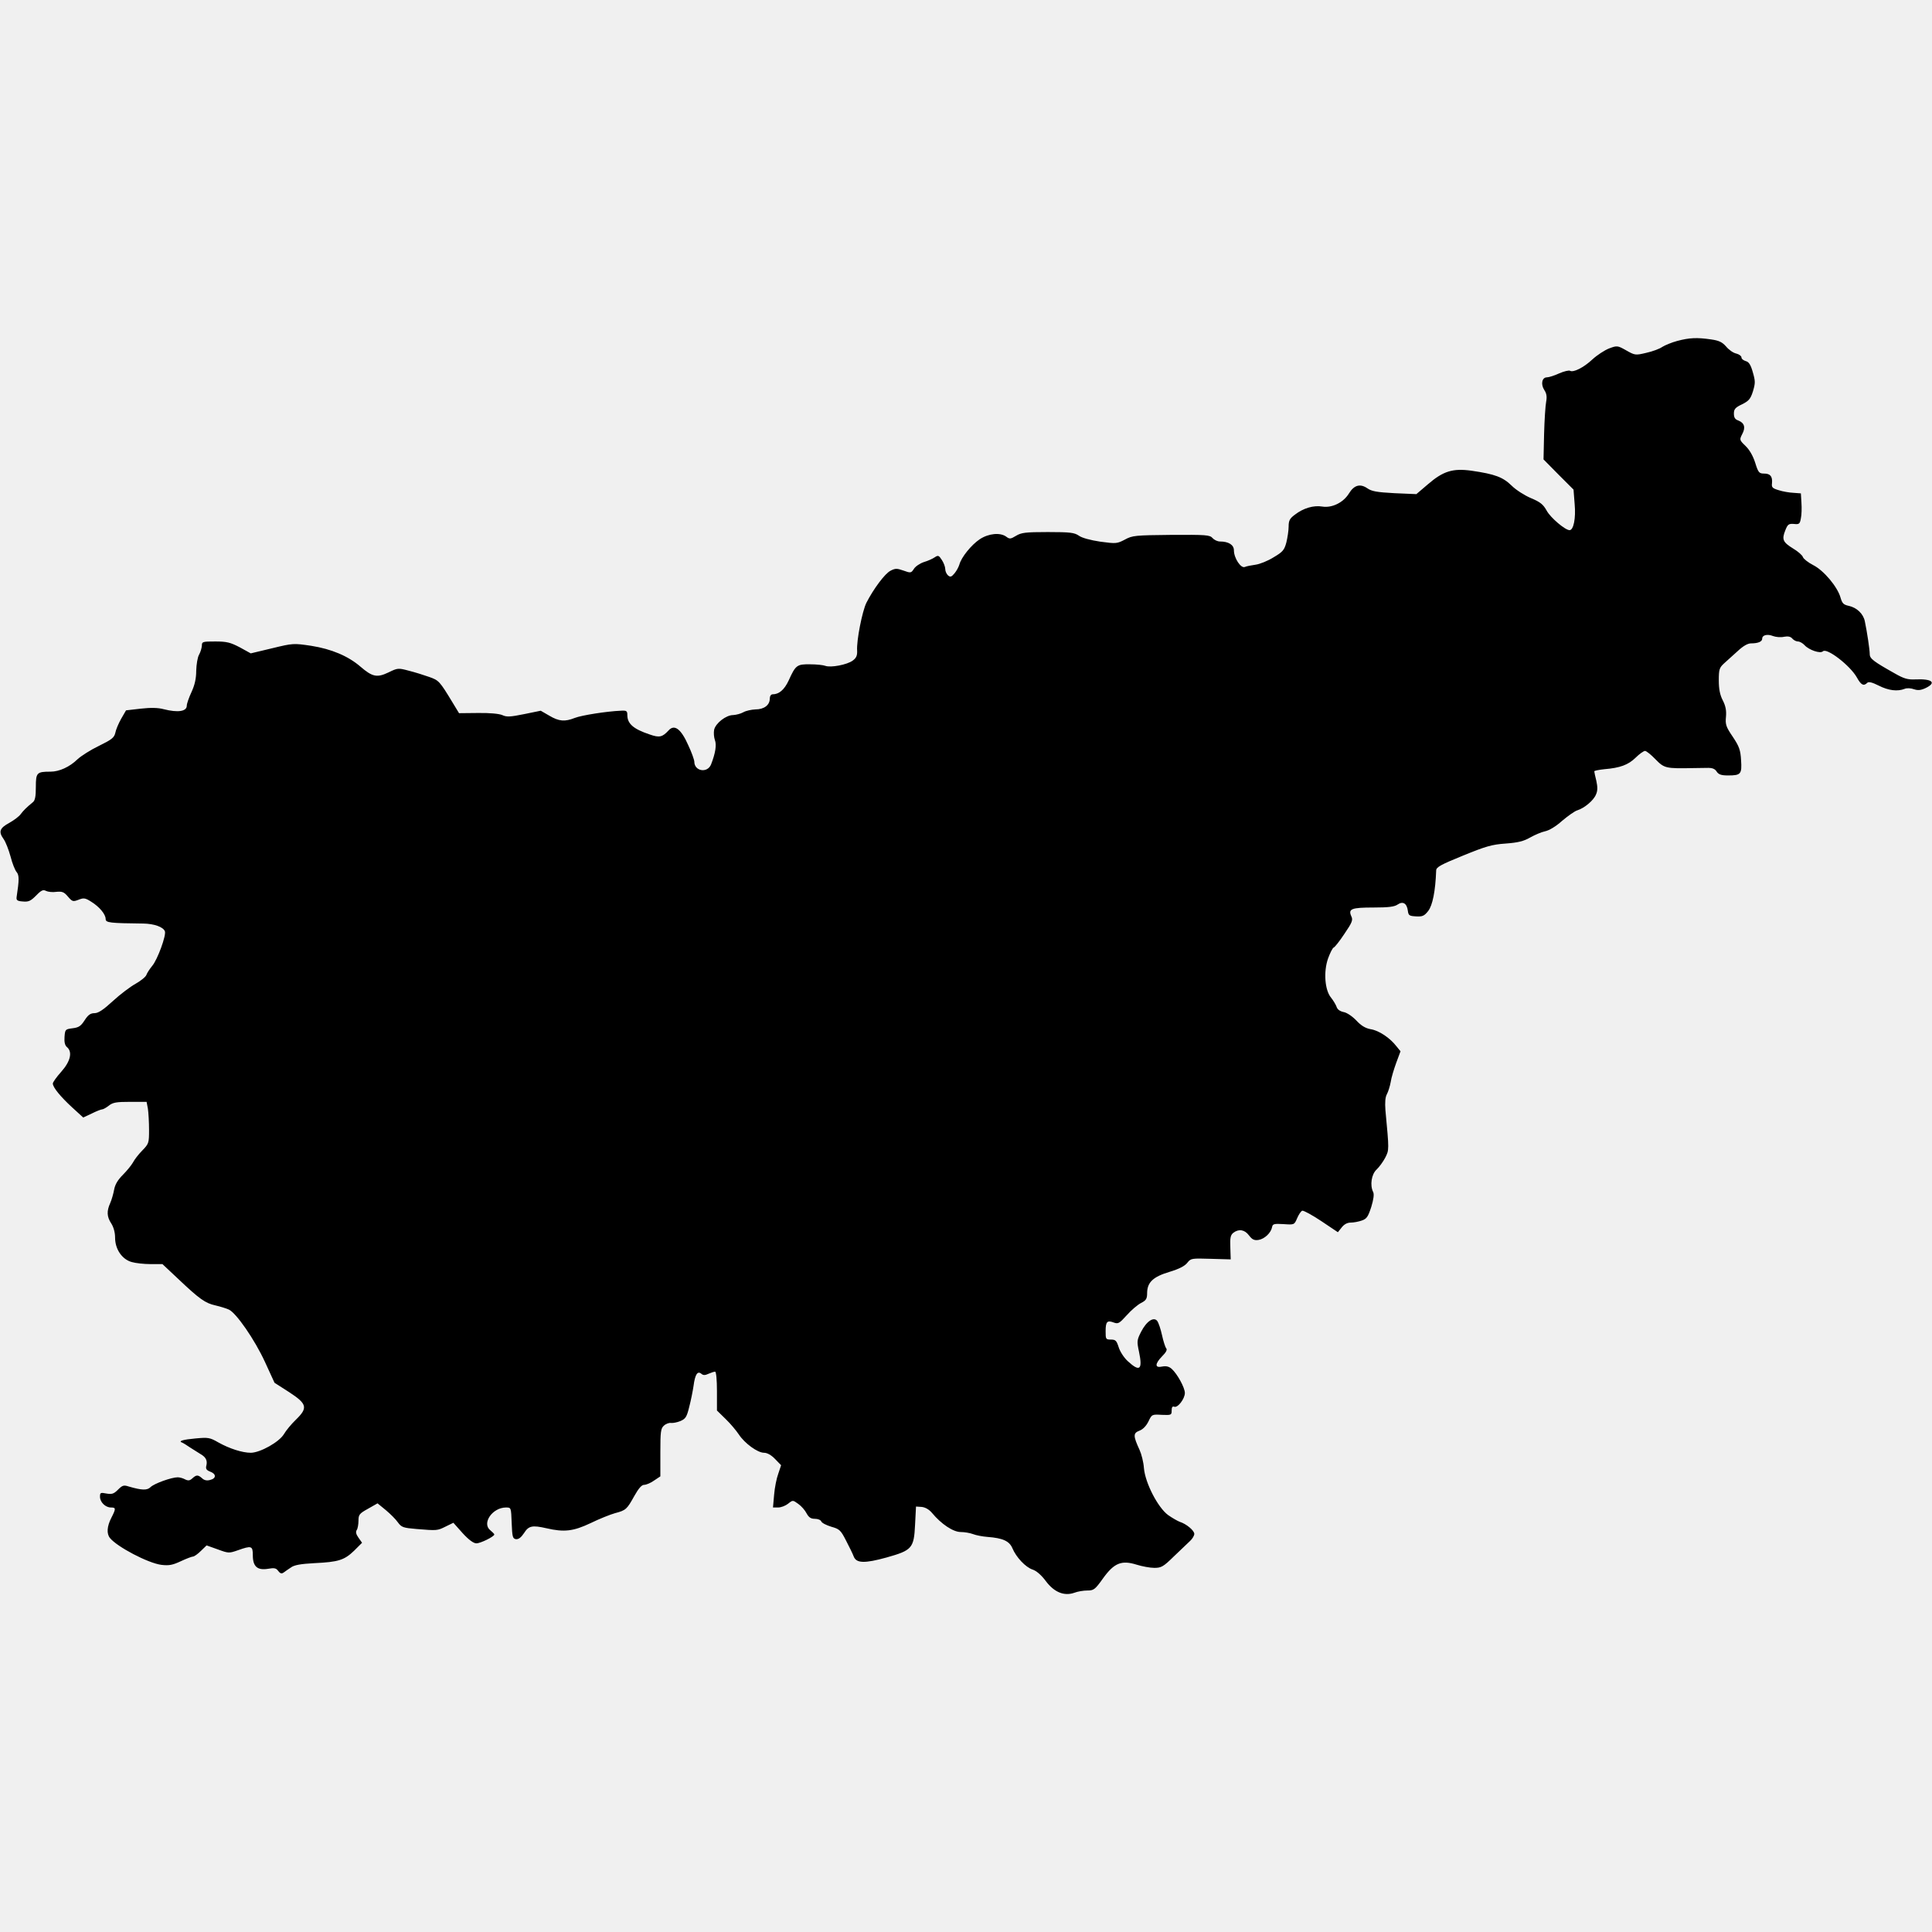
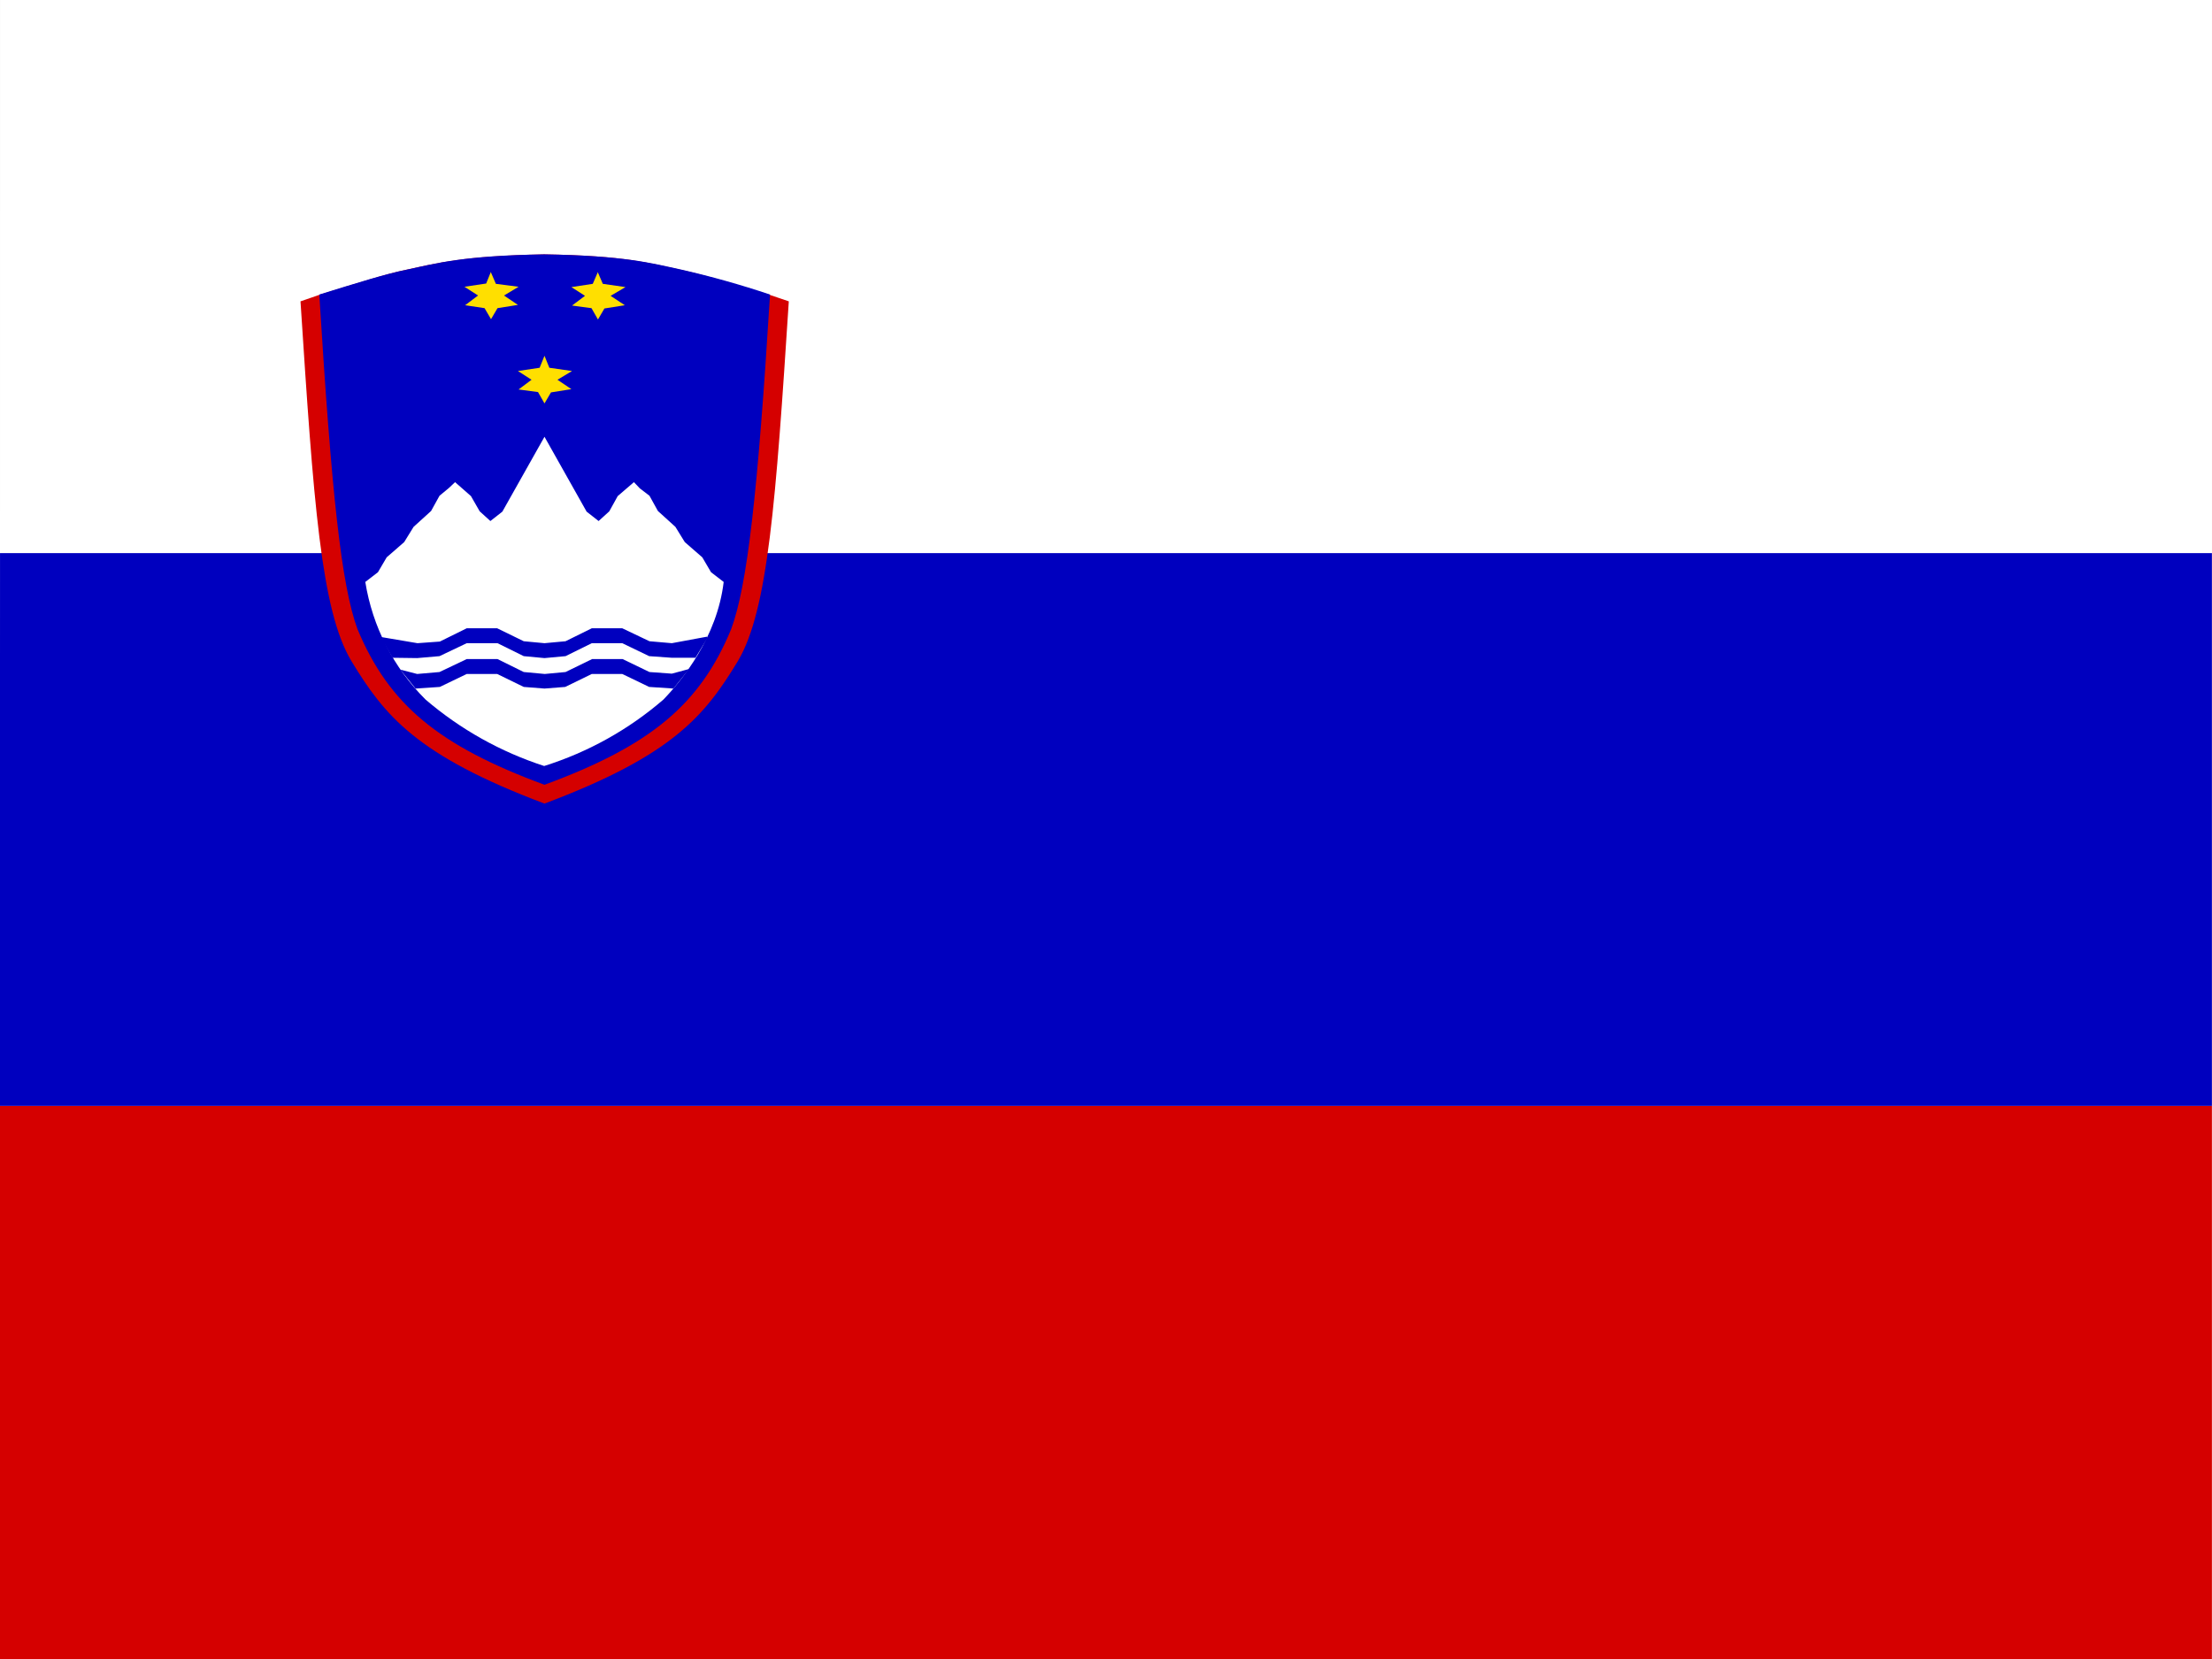
- <svg xmlns="http://www.w3.org/2000/svg" version="1.0" width="1024pt" height="1024pt" viewBox="0 0 1024 1024" preserveAspectRatio="xMidYMid meet">
-   <g transform="translate(0,1024) scale(0.1,-0.1)" fill="#000000" stroke="none">
-     <path d="M8890 8433 c-30 -8 -66 -23 -80 -32 -14 -10 -52 -24 -84 -31 -58 -14 -61 -13 -107 13 -46 26 -48 26 -91 10 -23 -9 -63 -35 -88 -58 -47 -44 -102 -71 -119 -60 -6 3 -32 -3 -57 -14 -26 -12 -55 -21 -65 -21 -26 0 -34 -36 -14 -67 12 -18 15 -35 10 -62 -4 -20 -9 -97 -11 -171 l-3 -135 79 -80 80 -80 6 -77 c7 -75 -6 -138 -27 -138 -23 0 -101 66 -121 103 -19 34 -34 46 -84 67 -33 14 -79 43 -102 66 -46 45 -88 61 -212 79 -100 14 -151 -2 -232 -72 l-61 -52 -116 5 c-94 5 -121 10 -144 26 -38 26 -70 17 -97 -27 -30 -49 -90 -78 -141 -70 -46 8 -101 -8 -146 -43 -27 -20 -33 -31 -33 -63 0 -21 -6 -59 -12 -84 -11 -41 -19 -50 -68 -79 -30 -19 -73 -36 -95 -39 -22 -3 -48 -8 -57 -12 -21 -9 -58 47 -58 88 0 29 -28 47 -74 47 -13 0 -30 8 -39 18 -15 17 -35 18 -219 17 -191 -2 -206 -3 -246 -25 -42 -22 -47 -22 -130 -11 -53 8 -98 20 -114 32 -24 16 -45 19 -164 19 -119 0 -141 -3 -169 -20 -28 -17 -34 -18 -51 -5 -32 24 -94 18 -141 -13 -45 -30 -98 -96 -108 -134 -4 -13 -15 -34 -26 -47 -16 -19 -22 -21 -34 -11 -8 7 -15 22 -15 34 0 11 -8 33 -18 48 -16 25 -20 26 -38 14 -10 -7 -36 -19 -57 -25 -21 -7 -45 -23 -53 -36 -15 -23 -17 -23 -56 -9 -34 12 -43 12 -68 -1 -30 -15 -90 -96 -128 -170 -22 -45 -53 -201 -49 -254 1 -25 -4 -38 -23 -52 -29 -22 -117 -39 -146 -28 -10 4 -46 8 -80 8 -70 1 -77 -4 -114 -86 -23 -49 -51 -73 -85 -73 -9 0 -15 -10 -15 -23 0 -34 -30 -57 -76 -57 -21 -1 -50 -7 -64 -15 -14 -8 -38 -14 -54 -15 -38 0 -93 -43 -101 -78 -3 -16 -1 -40 4 -54 10 -26 3 -70 -20 -129 -19 -49 -89 -37 -89 14 0 9 -14 49 -32 87 -38 86 -73 113 -104 79 -33 -36 -49 -40 -100 -22 -87 29 -119 57 -119 103 0 22 -4 25 -35 23 -74 -3 -207 -24 -243 -38 -53 -21 -84 -19 -136 12 l-45 26 -88 -18 c-74 -15 -93 -16 -116 -5 -17 7 -66 12 -128 11 l-101 -1 -34 56 c-69 114 -73 118 -124 136 -28 10 -76 25 -108 33 -56 15 -59 15 -108 -9 -61 -29 -85 -24 -149 31 -65 56 -153 93 -260 110 -94 14 -97 14 -208 -13 l-113 -27 -58 32 c-50 26 -69 31 -130 31 -67 0 -71 -1 -71 -22 -1 -13 -7 -34 -15 -48 -8 -14 -14 -52 -15 -85 0 -42 -8 -76 -25 -113 -14 -30 -25 -62 -25 -72 0 -31 -47 -38 -122 -19 -29 8 -69 9 -122 3 l-78 -9 -26 -45 c-14 -25 -28 -58 -31 -75 -6 -25 -19 -35 -86 -68 -44 -21 -96 -54 -115 -72 -41 -40 -96 -65 -142 -65 -73 0 -78 -5 -78 -81 0 -50 -4 -72 -16 -81 -33 -27 -51 -45 -65 -64 -8 -11 -34 -31 -59 -45 -52 -28 -59 -47 -31 -86 11 -15 27 -57 37 -93 9 -36 24 -73 32 -82 14 -16 14 -42 0 -133 -2 -16 3 -21 33 -23 31 -3 42 3 71 32 27 28 37 32 52 24 10 -5 34 -8 54 -5 31 3 41 0 62 -25 23 -27 27 -28 56 -17 27 11 36 10 67 -10 44 -27 77 -67 77 -92 0 -20 23 -22 200 -24 57 -1 105 -18 114 -41 8 -21 -39 -150 -67 -183 -14 -17 -28 -39 -31 -48 -3 -10 -29 -31 -57 -47 -29 -16 -83 -57 -121 -92 -50 -46 -77 -64 -97 -64 -21 0 -34 -9 -52 -37 -20 -31 -31 -39 -64 -43 -39 -5 -40 -6 -43 -46 -2 -27 2 -45 13 -54 30 -25 19 -75 -30 -130 -25 -28 -45 -56 -45 -63 0 -20 40 -69 103 -127 l58 -53 45 21 c24 12 49 22 55 22 6 0 22 9 36 20 21 17 41 20 113 20 l87 0 7 -37 c3 -21 6 -71 6 -111 0 -70 -1 -74 -36 -110 -20 -20 -42 -49 -49 -63 -8 -14 -31 -43 -53 -65 -28 -28 -42 -52 -47 -79 -4 -22 -13 -54 -21 -72 -19 -42 -18 -72 6 -108 12 -19 20 -47 20 -75 0 -61 37 -115 88 -129 20 -6 65 -11 100 -11 l63 0 83 -78 c114 -108 144 -129 198 -141 26 -6 58 -16 71 -22 39 -18 137 -159 192 -279 l50 -109 78 -50 c95 -62 100 -83 35 -146 -24 -23 -52 -57 -63 -76 -25 -42 -125 -98 -175 -99 -46 0 -114 22 -173 55 -45 26 -54 27 -120 21 -67 -6 -94 -14 -72 -22 6 -2 25 -14 44 -27 19 -12 43 -27 54 -34 28 -16 37 -34 31 -60 -5 -18 0 -25 20 -33 33 -12 33 -36 0 -44 -17 -5 -32 -2 -43 9 -22 19 -30 19 -52 -1 -13 -12 -22 -13 -38 -5 -11 6 -28 11 -39 11 -33 0 -125 -33 -144 -52 -18 -18 -46 -17 -115 3 -27 9 -34 7 -58 -17 -22 -22 -32 -25 -61 -20 -31 6 -34 5 -34 -17 0 -29 29 -57 58 -57 27 0 27 -6 2 -55 -23 -45 -26 -84 -7 -107 38 -47 202 -133 272 -142 41 -5 60 -1 103 19 30 14 59 25 65 25 6 0 25 13 42 30 l30 29 59 -21 c57 -21 60 -21 106 -5 73 26 80 24 80 -26 0 -60 24 -81 80 -72 34 6 44 4 55 -12 10 -13 18 -15 28 -8 8 6 25 18 39 27 17 13 51 19 124 23 128 6 159 16 211 66 l42 42 -19 27 c-13 18 -16 31 -9 41 5 7 9 30 9 49 0 32 5 38 50 63 l51 29 44 -36 c24 -20 53 -49 64 -65 19 -26 28 -29 98 -35 110 -9 111 -9 155 13 l41 20 49 -55 c33 -36 58 -54 73 -54 22 0 95 36 95 47 0 3 -10 13 -21 22 -47 37 11 121 83 121 27 0 27 0 30 -82 3 -74 5 -83 23 -86 14 -1 27 9 43 33 24 38 43 42 118 25 94 -22 143 -16 234 27 47 23 105 46 130 53 58 15 63 21 102 91 23 41 39 59 52 59 11 0 35 10 53 23 l33 22 0 126 c0 111 2 128 19 143 11 10 28 16 38 14 10 -1 32 3 49 10 28 12 34 22 47 75 9 34 19 85 23 112 8 61 21 80 41 64 10 -9 20 -9 39 0 14 6 29 11 34 11 6 0 10 -44 10 -103 l0 -103 46 -45 c25 -24 56 -61 70 -82 31 -47 99 -97 134 -97 16 0 38 -12 58 -33 l32 -33 -15 -45 c-9 -24 -19 -74 -22 -111 l-6 -68 27 0 c16 0 39 9 53 20 25 20 25 20 54 -1 16 -11 36 -34 44 -50 12 -22 23 -29 44 -29 16 0 31 -6 34 -14 3 -8 27 -20 53 -28 43 -12 50 -18 78 -73 17 -33 36 -71 41 -85 14 -36 58 -37 174 -5 135 38 145 49 151 173 l5 97 30 -2 c19 -2 39 -13 55 -32 49 -59 112 -101 152 -101 20 0 49 -5 65 -11 15 -6 50 -13 77 -15 81 -6 116 -22 132 -60 20 -48 70 -101 107 -113 21 -7 47 -30 70 -61 44 -59 97 -81 151 -62 18 7 49 12 69 12 34 0 41 5 83 64 59 82 98 98 178 73 29 -9 71 -17 94 -17 37 0 48 6 104 61 35 33 73 70 86 82 12 11 22 28 22 37 0 18 -42 53 -77 64 -11 4 -39 20 -62 36 -54 40 -121 169 -128 249 -2 31 -13 74 -23 96 -34 74 -35 89 -1 102 19 7 36 25 48 49 18 38 19 38 71 35 50 -2 52 -1 52 23 0 17 4 24 14 20 18 -7 56 42 56 73 0 28 -40 101 -70 128 -14 12 -28 16 -50 12 -40 -9 -40 14 0 55 20 20 28 34 21 42 -5 6 -15 37 -22 69 -7 32 -18 65 -25 75 -18 25 -57 0 -86 -57 -22 -43 -23 -50 -11 -106 20 -95 4 -108 -59 -50 -21 19 -42 52 -49 75 -11 34 -16 40 -41 40 -27 0 -28 2 -28 44 0 51 8 60 44 46 23 -8 29 -4 68 39 24 27 58 56 76 65 27 14 32 22 32 54 1 56 32 85 119 111 50 15 81 31 94 48 19 24 23 24 125 21 l105 -3 -2 63 c-2 52 1 66 16 78 29 22 60 17 83 -14 17 -22 27 -27 50 -24 32 5 66 37 72 67 3 18 10 20 61 17 57 -4 57 -4 72 31 8 19 20 37 27 40 7 2 53 -23 101 -55 l88 -59 20 25 c13 17 30 26 48 26 16 0 42 5 59 11 26 9 33 20 50 72 12 39 16 68 10 79 -18 36 -9 94 18 119 14 13 35 42 46 63 21 42 21 38 1 252 -3 41 -1 69 8 85 7 13 16 42 20 64 3 22 17 68 29 101 l23 62 -22 27 c-34 44 -92 83 -136 90 -28 5 -51 19 -76 46 -21 22 -50 42 -68 45 -19 4 -33 14 -37 28 -4 11 -17 33 -29 48 -33 39 -41 137 -16 208 11 30 24 56 30 58 6 2 32 35 57 73 41 60 46 73 36 93 -17 39 1 46 118 46 80 0 111 4 128 16 28 19 49 6 54 -34 3 -24 8 -27 43 -29 34 -2 44 2 65 29 23 30 38 105 42 214 0 18 24 31 142 79 120 49 153 59 226 64 66 5 95 12 130 32 25 14 60 29 79 33 21 4 58 26 90 55 31 26 67 52 81 56 38 12 87 53 99 84 9 19 9 40 2 72 -6 24 -11 47 -11 51 0 3 24 8 53 11 84 7 127 23 166 61 20 20 43 36 50 36 7 0 32 -20 56 -45 46 -47 54 -49 200 -46 17 0 48 1 70 1 30 1 44 -4 54 -20 10 -15 24 -20 60 -20 68 0 74 7 69 81 -3 54 -10 73 -44 124 -36 53 -40 65 -36 106 3 33 -2 58 -17 87 -15 29 -21 60 -21 106 0 58 3 67 28 90 15 13 47 43 72 65 29 27 53 41 71 41 37 0 59 9 59 25 0 19 27 26 57 14 16 -6 42 -8 59 -4 21 4 35 1 44 -10 7 -8 20 -15 30 -15 9 0 25 -9 35 -20 23 -25 83 -46 97 -32 20 20 144 -75 180 -139 22 -40 36 -47 55 -28 7 7 25 3 61 -15 51 -26 99 -32 137 -17 11 5 33 4 49 -2 21 -7 36 -6 62 6 60 29 35 50 -54 46 -40 -2 -61 4 -108 31 -114 64 -134 79 -134 103 0 23 -14 117 -26 174 -8 40 -43 73 -86 82 -27 6 -34 13 -43 44 -16 57 -89 144 -145 172 -27 14 -51 33 -54 42 -3 10 -26 30 -51 45 -55 34 -62 48 -43 96 13 33 18 37 46 35 28 -3 32 0 37 30 4 17 5 55 3 82 l-3 50 -40 3 c-22 1 -57 7 -78 14 -33 10 -38 15 -35 37 3 36 -9 51 -42 51 -26 0 -31 5 -47 57 -11 35 -30 69 -51 89 -33 32 -33 33 -18 63 19 35 12 59 -20 72 -18 6 -24 16 -24 37 0 23 7 32 43 49 36 18 45 28 58 69 13 44 13 54 -1 102 -11 39 -21 54 -37 58 -13 4 -23 12 -23 20 0 7 -12 16 -27 20 -16 3 -40 20 -54 37 -21 24 -38 32 -80 38 -75 11 -115 9 -179 -8z" />
+ <svg xmlns="http://www.w3.org/2000/svg" id="flag-icons-si" viewBox="0 0 640 480">
+   <defs>
+     <clipPath id="si-a">
+       <path fill-opacity=".7" d="M-15 0h682.6v512H-15.1z" />
+     </clipPath>
+   </defs>
+   <g fill-rule="evenodd" stroke-width="1pt" clip-path="url(#si-a)" transform="translate(14.1) scale(.9375)">
+     <path fill="#fff" d="M-62 0H962v512H-62z" />
+     <path fill="#d50000" d="M-62 341.3H962V512H-62z" />
+     <path fill="#0000bf" d="M-62 170.7H962v170.6H-62z" />
+     <path fill="#d50000" d="M228.4 93c-4 61.6-6.4 95.4-15.7 111-10.2 16.8-20 29.1-59.7 44-39.6-14.9-49.4-27.2-59.6-44-9.4-15.6-11.7-49.4-15.7-111l5.8-2c11.8-3.6 20.6-6.5 27.1-7.8 9.3-2 17.3-4.2 42.3-4.7 25 .4 33 2.8 42.3 4.8 6.4 1.4 15.6 4 27.3 7.7l5.9 2z" />
+     <path fill="#0000bf" d="M222.6 91c-3.8 61.5-7 89.7-12 103.2-9.6 23.2-24.8 35.9-57.6 48-32.8-12.1-48-24.8-57.7-48-5-13.6-8-41.7-11.8-103.3 11.6-3.6 20.6-6.4 27.1-7.7 9.3-2 17.3-4.3 42.3-4.7 25 .4 33 2.7 42.3 4.7a284 284 0 0 1 27.4 7.7z" />
+     <path fill="#ffdf00" d="m153 109.8 1.5 3.7 7 1-4.5 2.7 4.3 2.9-6.3 1-2 3.4-2-3.5-6-.8 4-3-4.2-2.7 6.7-1 1.5-3.7z" />
+     <path fill="#fff" d="m208.3 179.6-3.9-3-2.7-4.6-5.4-4.7-2.9-4.7-5.4-4.9-2.6-4.7-3-2.3-1.8-1.9-5 4.3-2.6 4.7-3.3 3-3.7-2.9-2.7-4.8-10.3-18.3-10.3 18.3-2.7 4.8-3.7 2.9-3.3-3-2.7-4.7-4.9-4.3-1.9 1.8-2.9 2.4-2.6 4.7-5.4 4.9-2.9 4.7-5.4 4.7-2.7 4.6-3.9 3a65.8 65.8 0 0 0 18.6 36.3 107 107 0 0 0 36.6 20.5 104.1 104.1 0 0 0 36.8-20.5c5.8-6 16.6-19.3 18.6-36.3z" />
+     <path fill="#ffdf00" d="m169.4 83.9 1.6 3.7 7 1-4.6 2.7 4.4 2.9-6.3 1-2 3.4-2-3.5-6-.8 4-3-4.2-2.7 6.6-1 1.6-3.7zm-33 0 1.6 3.7 7 .9-4.5 2.7 4.3 2.9-6.3 1-2 3.4-2-3.4-6-.9 4-3-4.2-2.7 6.7-1 1.5-3.7z" />
+     <path fill="#0000bf" d="M199.7 203h-7.4l-7-.5-8.3-4h-9.4l-8.1 4-6.5.6-6.4-.6-8.1-4H129l-8.4 4-6.9.6-7.6-.1-3.6-6.2.1-.2 11.2 1.9 6.9-.5 8.3-4.1h9.4l8.2 4 6.4.6 6.5-.6 8.1-4h9.4l8.4 4 6.9.6 10.8-2 .2.4-3.7 6.1zm-86.4 9.5 7.4-.5 8.3-4h9.4l8.2 4 6.4.5 6.4-.5 8.2-4h9.4l8.3 4 7.5.5 4.8-6h-.1l-5.2 1.4-6.9-.5-8.3-4h-9.4l-8.2 4-6.4.6-6.5-.6-8.1-4H129l-8.4 4-6.9.6-5-1.3v.2l4.5 5.6z" />
  </g>
</svg>
